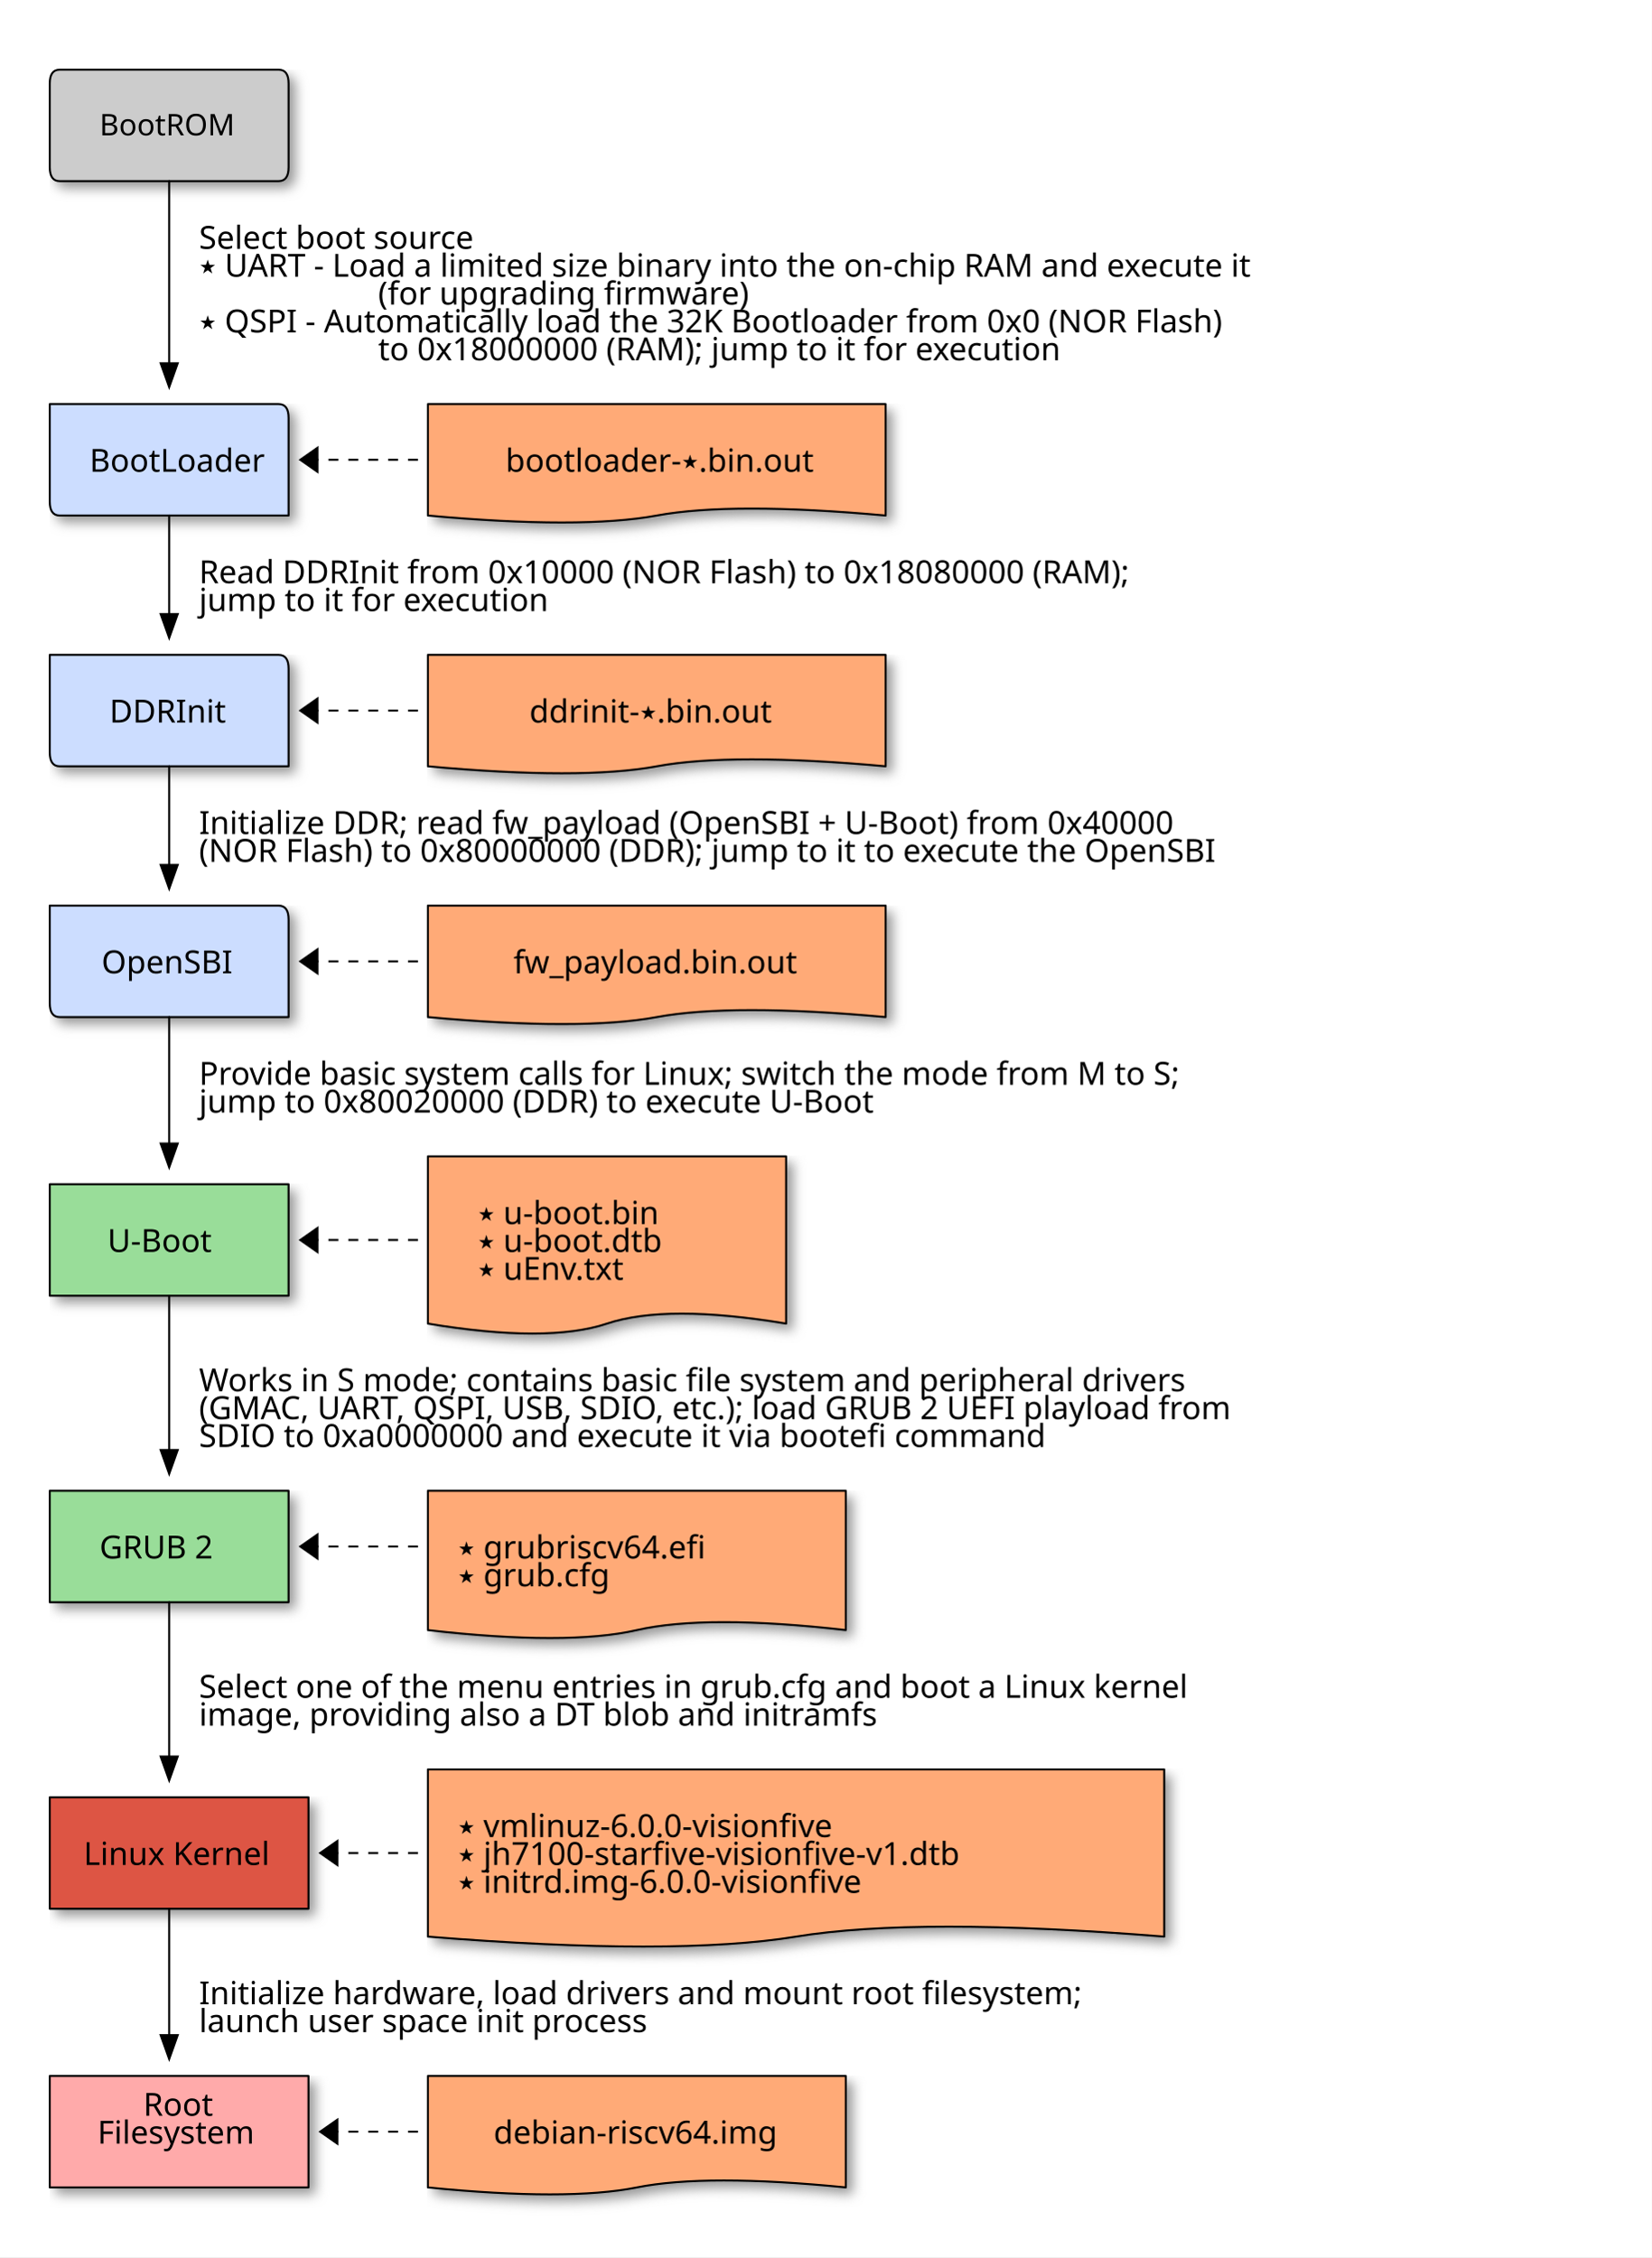
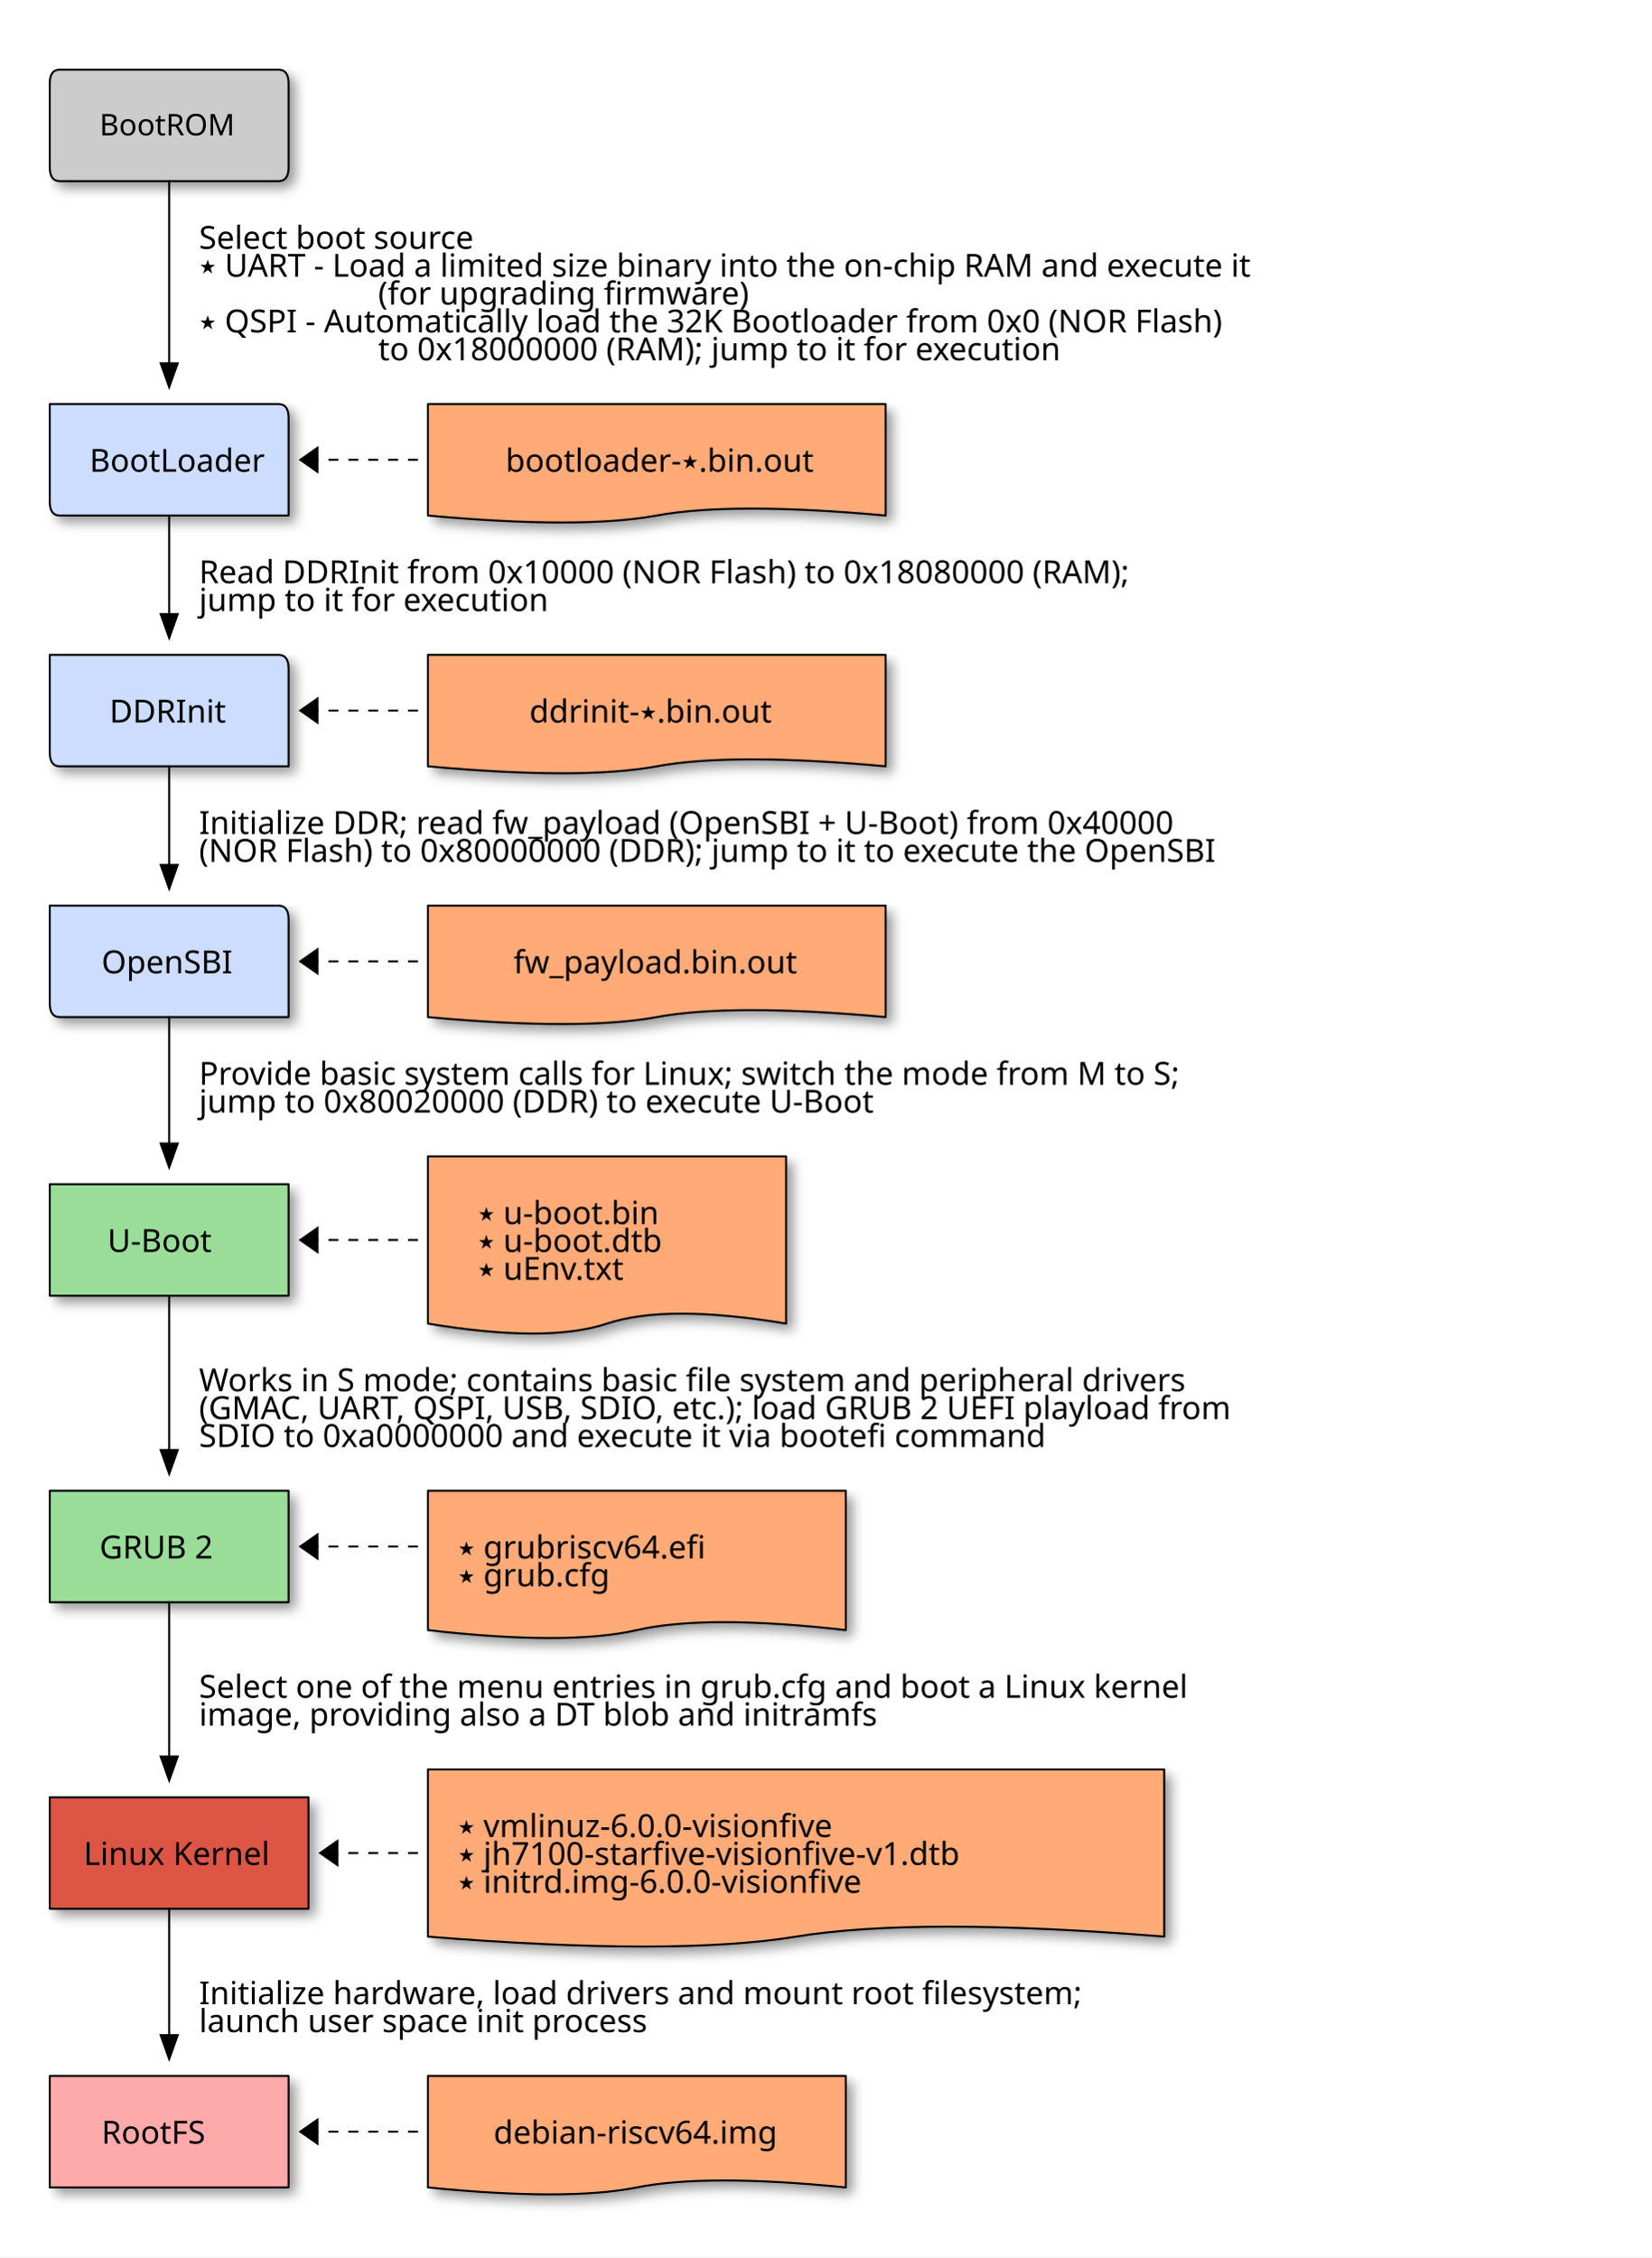
<svg xmlns="http://www.w3.org/2000/svg" width="830" height="1134" version="1.0" shape-rendering="geometricPrecision">
  <defs>
    <style type="text/css">@font-face {
  font-family: sans-serif;
}</style>
    <filter id="shadowBlur" x="0" y="0" width="200%" height="200%">
      <feOffset in="SourceGraphic" dx="3" dy="3" result="offOut" />
      <feGaussianBlur in="offOut" stdDeviation="3" />
    </filter>
  </defs>
  <g stroke-width="1" stroke-linecap="square" stroke-linejoin="round">
    <rect x="0" y="0" width="830" height="1134" style="fill: #ffffff" />
    <path stroke="#969696" fill="#969696" filter="url(#shadowBlur)" d="M215.0 889.0 L585.0 889.0 L585.0 973.0 Q461.0 963.0 400.0 973.0 Q339.0 983.0 215.0 973.0 z" />
    <path stroke="#969696" fill="#969696" filter="url(#shadowBlur)" d="M215.0 581.0 L395.0 581.0 L395.0 665.0 Q335.0 655.0 305.0 665.0 Q275.0 675.0 215.0 665.0 z" />
    <path stroke="#969696" fill="#969696" filter="url(#shadowBlur)" d="M215.0 749.0 L425.0 749.0 L425.0 819.0 Q355.0 811.0 320.0 819.0 Q285.0 827.0 215.0 819.0 z" />
    <path stroke="#969696" fill="#969696" filter="url(#shadowBlur)" d="M215.0 203.0 L445.0 203.0 L445.0 259.0 Q368.0 252.0 330.0 259.0 Q292.0 266.0 215.0 259.0 z" />
    <path stroke="#969696" fill="#969696" filter="url(#shadowBlur)" d="M215.0 329.0 L445.0 329.0 L445.0 385.0 Q368.0 378.0 330.0 385.0 Q292.0 392.0 215.0 385.0 z" />
    <path stroke="#969696" fill="#969696" filter="url(#shadowBlur)" d="M215.0 455.0 L445.0 455.0 L445.0 511.0 Q368.0 504.0 330.0 511.0 Q292.0 518.0 215.0 511.0 z" />
    <path stroke="#969696" fill="#969696" filter="url(#shadowBlur)" d="M215.0 1043.0 L425.0 1043.0 L425.0 1099.0 Q355.0 1092.0 320.0 1099.0 Q285.0 1106.0 215.0 1099.0 z" />
    <path stroke="#969696" fill="#969696" filter="url(#shadowBlur)" d="M25.0 903.0 L155.0 903.0 L155.0 959.0 L25.0 959.0 z" />
-     <path stroke="#969696" fill="#969696" filter="url(#shadowBlur)" d="M25.0 1043.0 L155.0 1043.0 L155.0 1099.0 L25.0 1099.0 z" />
    <path stroke="#969696" fill="#969696" filter="url(#shadowBlur)" d="M25.0 42.0 Q25.0 35.0 30.0 35.0 L140.0 35.0 Q145.0 35.0 145.0 42.0 L145.0 84.0 L145.0 84.0 Q145.0 91.0 140.0 91.0 L30.0 91.0 L30.0 91.0 Q25.0 91.0 25.0 84.0 L25.0 42.0 z" />
    <path stroke="#969696" fill="#969696" filter="url(#shadowBlur)" d="M25.0 203.0 L140.0 203.0 Q145.0 203.0 145.0 210.0 L145.0 259.0 L145.0 259.0 L30.0 259.0 Q25.0 259.0 25.0 252.0 L25.0 203.0 z" />
    <path stroke="#969696" fill="#969696" filter="url(#shadowBlur)" d="M25.0 329.0 L140.0 329.0 Q145.0 329.0 145.0 336.0 L145.0 385.0 L145.0 385.0 L30.0 385.0 Q25.0 385.0 25.0 378.0 L25.0 329.0 z" />
    <path stroke="#969696" fill="#969696" filter="url(#shadowBlur)" d="M25.0 455.0 L140.0 455.0 Q145.0 455.0 145.0 462.0 L145.0 511.0 L145.0 511.0 L30.0 511.0 Q25.0 511.0 25.0 504.0 L25.0 455.0 z" />
    <path stroke="#969696" fill="#969696" filter="url(#shadowBlur)" d="M25.0 595.0 L145.0 595.0 L145.0 651.0 L25.0 651.0 z" />
    <path stroke="#969696" fill="#969696" filter="url(#shadowBlur)" d="M25.0 749.0 L145.0 749.0 L145.0 805.0 L25.0 805.0 z" />
+     <path stroke="#969696" fill="#969696" filter="url(#shadowBlur)" d="M25.0 1043.0 L145.0 1043.0 L145.0 1099.0 L25.0 1099.0 z" />
    <path stroke="#000000" stroke-width="1.0" stroke-linecap="round" stroke-linejoin="round" fill="#ffaa77" d="M215.0 889.0 L585.0 889.0 L585.0 973.0 Q461.0 963.0 400.0 973.0 Q339.0 983.0 215.0 973.0 z" />
    <path stroke="#000000" stroke-width="1.0" stroke-linecap="round" stroke-linejoin="round" fill="#ffaa77" d="M215.0 581.0 L395.0 581.0 L395.0 665.0 Q335.0 655.0 305.0 665.0 Q275.0 675.0 215.0 665.0 z" />
    <path stroke="#000000" stroke-width="1.0" stroke-linecap="round" stroke-linejoin="round" fill="#ffaa77" d="M215.0 749.0 L425.0 749.0 L425.0 819.0 Q355.0 811.0 320.0 819.0 Q285.0 827.0 215.0 819.0 z" />
    <path stroke="#000000" stroke-width="1.0" stroke-linecap="round" stroke-linejoin="round" fill="#ffaa77" d="M215.0 203.0 L445.0 203.0 L445.0 259.0 Q368.0 252.0 330.0 259.0 Q292.0 266.0 215.0 259.0 z" />
    <path stroke="#000000" stroke-width="1.0" stroke-linecap="round" stroke-linejoin="round" fill="#ffaa77" d="M215.0 329.0 L445.0 329.0 L445.0 385.0 Q368.0 378.0 330.0 385.0 Q292.0 392.0 215.0 385.0 z" />
    <path stroke="#000000" stroke-width="1.0" stroke-linecap="round" stroke-linejoin="round" fill="#ffaa77" d="M215.0 455.0 L445.0 455.0 L445.0 511.0 Q368.0 504.0 330.0 511.0 Q292.0 518.0 215.0 511.0 z" />
    <path stroke="#000000" stroke-width="1.0" stroke-linecap="round" stroke-linejoin="round" fill="#ffaa77" d="M215.0 1043.0 L425.0 1043.0 L425.0 1099.0 Q355.0 1092.0 320.0 1099.0 Q285.0 1106.0 215.0 1099.0 z" />
    <path stroke="#000000" stroke-width="1.0" stroke-linecap="round" stroke-linejoin="round" fill="#dd5544" d="M25.0 903.0 L155.0 903.0 L155.0 959.0 L25.0 959.0 z" />
-     <path stroke="#000000" stroke-width="1.0" stroke-linecap="round" stroke-linejoin="round" fill="#ffaaaa" d="M25.0 1043.0 L155.0 1043.0 L155.0 1099.0 L25.0 1099.0 z" />
    <path stroke="#000000" stroke-width="1.0" stroke-linecap="round" stroke-linejoin="round" fill="#cccccc" d="M25.0 42.0 Q25.0 35.0 30.0 35.0 L140.0 35.0 Q145.0 35.0 145.0 42.0 L145.0 84.0 L145.0 84.0 Q145.0 91.0 140.0 91.0 L30.0 91.0 L30.0 91.0 Q25.0 91.0 25.0 84.0 L25.0 42.0 z" />
    <path stroke="#000000" stroke-width="1.0" stroke-linecap="round" stroke-linejoin="round" fill="#ccddff" d="M25.0 203.0 L140.0 203.0 Q145.0 203.0 145.0 210.0 L145.0 259.0 L145.0 259.0 L30.0 259.0 Q25.0 259.0 25.0 252.0 L25.0 203.0 z" />
    <path stroke="#000000" stroke-width="1.0" stroke-linecap="round" stroke-linejoin="round" fill="#ccddff" d="M25.0 329.0 L140.0 329.0 Q145.0 329.0 145.0 336.0 L145.0 385.0 L145.0 385.0 L30.0 385.0 Q25.0 385.0 25.0 378.0 L25.0 329.0 z" />
    <path stroke="#000000" stroke-width="1.0" stroke-linecap="round" stroke-linejoin="round" fill="#ccddff" d="M25.0 455.0 L140.0 455.0 Q145.0 455.0 145.0 462.0 L145.0 511.0 L145.0 511.0 L30.0 511.0 Q25.0 511.0 25.0 504.0 L25.0 455.0 z" />
    <path stroke="#000000" stroke-width="1.0" stroke-linecap="round" stroke-linejoin="round" fill="#99dd99" d="M25.0 595.0 L145.0 595.0 L145.0 651.0 L25.0 651.0 z" />
    <path stroke="#000000" stroke-width="1.0" stroke-linecap="round" stroke-linejoin="round" fill="#99dd99" d="M25.0 749.0 L145.0 749.0 L145.0 805.0 L25.0 805.0 z" />
+     <path stroke="#000000" stroke-width="1.0" stroke-linecap="round" stroke-linejoin="round" fill="#ffaaaa" d="M25.0 1043.0 L145.0 1043.0 L145.0 1099.0 L25.0 1099.0 z" />
    <path stroke="none" stroke-width="1.0" stroke-linecap="round" stroke-linejoin="round" fill="#000000" d="M80.0 182.0 L85.0 196.0 L90.0 182.0 z" />
    <path stroke="none" stroke-width="1.0" stroke-linecap="round" stroke-linejoin="round" fill="#000000" d="M160.0 224.0 L150.0 231.0 L160.0 238.0 z" />
    <path stroke="none" stroke-width="1.0" stroke-linecap="round" stroke-linejoin="round" fill="#000000" d="M80.0 308.0 L85.0 322.0 L90.0 308.0 z" />
    <path stroke="none" stroke-width="1.0" stroke-linecap="round" stroke-linejoin="round" fill="#000000" d="M160.0 350.0 L150.0 357.0 L160.0 364.0 z" />
    <path stroke="none" stroke-width="1.0" stroke-linecap="round" stroke-linejoin="round" fill="#000000" d="M80.0 434.0 L85.0 448.0 L90.0 434.0 z" />
    <path stroke="none" stroke-width="1.0" stroke-linecap="round" stroke-linejoin="round" fill="#000000" d="M160.0 476.0 L150.0 483.0 L160.0 490.0 z" />
    <path stroke="none" stroke-width="1.0" stroke-linecap="round" stroke-linejoin="round" fill="#000000" d="M80.0 574.0 L85.0 588.0 L90.0 574.0 z" />
    <path stroke="none" stroke-width="1.0" stroke-linecap="round" stroke-linejoin="round" fill="#000000" d="M160.0 616.0 L150.0 623.0 L160.0 630.0 z" />
    <path stroke="none" stroke-width="1.0" stroke-linecap="round" stroke-linejoin="round" fill="#000000" d="M80.0 728.0 L85.0 742.0 L90.0 728.0 z" />
    <path stroke="none" stroke-width="1.0" stroke-linecap="round" stroke-linejoin="round" fill="#000000" d="M160.0 770.0 L150.0 777.0 L160.0 784.0 z" />
    <path stroke="none" stroke-width="1.0" stroke-linecap="round" stroke-linejoin="round" fill="#000000" d="M80.0 882.0 L85.0 896.0 L90.0 882.0 z" />
    <path stroke="none" stroke-width="1.0" stroke-linecap="round" stroke-linejoin="round" fill="#000000" d="M170.0 924.0 L160.0 931.0 L170.0 938.0 z" />
    <path stroke="none" stroke-width="1.0" stroke-linecap="round" stroke-linejoin="round" fill="#000000" d="M80.0 1022.0 L85.0 1036.0 L90.0 1022.0 z" />
-     <path stroke="none" stroke-width="1.0" stroke-linecap="round" stroke-linejoin="round" fill="#000000" d="M170.0 1064.0 L160.0 1071.0 L170.0 1078.0 z" />
+     <path stroke="none" stroke-width="1.0" stroke-linecap="round" stroke-linejoin="round" fill="#000000" d="M160.0 1064.0 L150.0 1071.0 L160.0 1078.0 z" />
    <path stroke="#000000" stroke-width="1.0" stroke-linecap="round" stroke-linejoin="round" fill="none" d="M85.0 91.0 L85.0 189.0 " />
    <path stroke="#000000" stroke-width="1.0" stroke-linecap="round" stroke-linejoin="round" fill="none" d="M85.0 259.0 L85.0 315.0 " />
    <path stroke="#000000" stroke-width="1.0" stroke-dasharray="5.0,5.0" stroke-miterlimit="0" stroke-linecap="butt" stroke-linejoin="round" fill="none" d="M155.0 231.0 L215.0 231.0 " />
    <path stroke="#000000" stroke-width="1.0" stroke-linecap="round" stroke-linejoin="round" fill="none" d="M85.0 385.0 L85.0 441.0 " />
    <path stroke="#000000" stroke-width="1.0" stroke-dasharray="5.0,5.0" stroke-miterlimit="0" stroke-linecap="butt" stroke-linejoin="round" fill="none" d="M155.0 357.0 L215.0 357.0 " />
    <path stroke="#000000" stroke-width="1.0" stroke-linecap="round" stroke-linejoin="round" fill="none" d="M85.0 511.0 L85.0 581.0 " />
    <path stroke="#000000" stroke-width="1.0" stroke-dasharray="5.0,5.0" stroke-miterlimit="0" stroke-linecap="butt" stroke-linejoin="round" fill="none" d="M155.0 483.0 L215.0 483.0 " />
    <path stroke="#000000" stroke-width="1.0" stroke-dasharray="5.0,5.0" stroke-miterlimit="0" stroke-linecap="butt" stroke-linejoin="round" fill="none" d="M155.0 623.0 L215.0 623.0 " />
    <path stroke="#000000" stroke-width="1.0" stroke-linecap="round" stroke-linejoin="round" fill="none" d="M85.0 651.0 L85.0 735.0 " />
    <path stroke="#000000" stroke-width="1.0" stroke-linecap="round" stroke-linejoin="round" fill="none" d="M85.0 805.0 L85.0 889.0 " />
    <path stroke="#000000" stroke-width="1.0" stroke-dasharray="5.0,5.0" stroke-miterlimit="0" stroke-linecap="butt" stroke-linejoin="round" fill="none" d="M155.0 777.0 L215.0 777.0 " />
    <path stroke="#000000" stroke-width="1.0" stroke-dasharray="5.0,5.0" stroke-miterlimit="0" stroke-linecap="butt" stroke-linejoin="round" fill="none" d="M165.0 931.0 L215.0 931.0 " />
    <path stroke="#000000" stroke-width="1.0" stroke-linecap="round" stroke-linejoin="round" fill="none" d="M85.0 959.0 L85.0 1029.0 " />
-     <path stroke="#000000" stroke-width="1.0" stroke-dasharray="5.0,5.0" stroke-miterlimit="0" stroke-linecap="butt" stroke-linejoin="round" fill="none" d="M165.0 1071.0 L215.0 1071.0 " />
+     <path stroke="#000000" stroke-width="1.0" stroke-dasharray="5.0,5.0" stroke-miterlimit="0" stroke-linecap="butt" stroke-linejoin="round" fill="none" d="M155.0 1071.0 L215.0 1071.0 " />
    <text x="50" y="68" font-family="sans-serif" font-size="15" stroke="none" fill="#000000">BootROM</text>
    <text x="100" y="125" font-family="sans-serif" font-size="16" stroke="none" fill="#000000">Select boot source</text>
    <text x="100" y="139" font-family="sans-serif" font-size="16" stroke="none" fill="#000000">٭ UART ‑ Load a limited size binary into the on‑chip RAM and execute it</text>
    <text x="190" y="153" font-family="sans-serif" font-size="16" stroke="none" fill="#000000">(for upgrading firmware)</text>
    <text x="100" y="167" font-family="sans-serif" font-size="16" stroke="none" fill="#000000">٭ QSPI ‑ Automatically load the 32K Bootloader from 0x0 (NOR Flash)</text>
    <text x="190" y="181" font-family="sans-serif" font-size="16" stroke="none" fill="#000000">to 0x18000000 (RAM); jump to it for execution</text>
    <text x="45" y="237" font-family="sans-serif" font-size="16" stroke="none" fill="#000000">BootLoader</text>
    <text x="254" y="237" font-family="sans-serif" font-size="16" stroke="none" fill="#000000">bootloader‑٭.bin.out</text>
    <text x="100" y="293" font-family="sans-serif" font-size="16" stroke="none" fill="#000000">Read DDRInit from 0x10000 (NOR Flash) to 0x18080000 (RAM);</text>
    <text x="100" y="307" font-family="sans-serif" font-size="16" stroke="none" fill="#000000">jump to it for execution</text>
    <text x="55" y="363" font-family="sans-serif" font-size="16" stroke="none" fill="#000000">DDRInit</text>
    <text x="266" y="363" font-family="sans-serif" font-size="16" stroke="none" fill="#000000">ddrinit‑٭.bin.out</text>
    <text x="100" y="419" font-family="sans-serif" font-size="16" stroke="none" fill="#000000">Initialize DDR; read fw_payload (OpenSBI + U‑Boot) from 0x40000</text>
    <text x="100" y="433" font-family="sans-serif" font-size="16" stroke="none" fill="#000000">(NOR Flash) to 0x80000000 (DDR); jump to it to execute the OpenSBI</text>
    <text x="51" y="489" font-family="sans-serif" font-size="16" stroke="none" fill="#000000">OpenSBI</text>
    <text x="258" y="489" font-family="sans-serif" font-size="16" stroke="none" fill="#000000">fw_payload.bin.out</text>
    <text x="100" y="545" font-family="sans-serif" font-size="16" stroke="none" fill="#000000">Provide basic system calls for Linux; switch the mode from M to S;</text>
    <text x="100" y="559" font-family="sans-serif" font-size="16" stroke="none" fill="#000000">jump to 0x80020000 (DDR) to execute U‑Boot</text>
    <text x="240" y="615" font-family="sans-serif" font-size="16" stroke="none" fill="#000000">٭ u‑boot.bin</text>
    <text x="240" y="629" font-family="sans-serif" font-size="16" stroke="none" fill="#000000">٭ u‑boot.dtb</text>
    <text x="240" y="643" font-family="sans-serif" font-size="16" stroke="none" fill="#000000">٭ uEnv.txt</text>
    <text x="54" y="629" font-family="sans-serif" font-size="16" stroke="none" fill="#000000">U‑Boot</text>
    <text x="100" y="699" font-family="sans-serif" font-size="16" stroke="none" fill="#000000">Works in S mode; contains basic file system and peripheral drivers</text>
    <text x="100" y="713" font-family="sans-serif" font-size="16" stroke="none" fill="#000000">(GMAC, UART, QSPI, USB, SDIO, etc.); load GRUB 2 UEFI playload from</text>
    <text x="100" y="727" font-family="sans-serif" font-size="16" stroke="none" fill="#000000">SDIO to 0xa0000000 and execute it via bootefi command</text>
    <text x="50" y="783" font-family="sans-serif" font-size="16" stroke="none" fill="#000000">GRUB 2</text>
    <text x="230" y="783" font-family="sans-serif" font-size="16" stroke="none" fill="#000000">٭ grubriscv64.efi</text>
    <text x="230" y="797" font-family="sans-serif" font-size="16" stroke="none" fill="#000000">٭ grub.cfg</text>
    <text x="100" y="853" font-family="sans-serif" font-size="16" stroke="none" fill="#000000">Select one of the menu entries in grub.cfg and boot a Linux kernel</text>
    <text x="100" y="867" font-family="sans-serif" font-size="16" stroke="none" fill="#000000">image, providing also a DT blob and initramfs</text>
    <text x="230" y="923" font-family="sans-serif" font-size="16" stroke="none" fill="#000000">٭ vmlinuz‑6.0.0‑visionfive</text>
    <text x="230" y="937" font-family="sans-serif" font-size="16" stroke="none" fill="#000000">٭ jh7100‑starfive‑visionfive‑v1.dtb</text>
    <text x="230" y="951" font-family="sans-serif" font-size="16" stroke="none" fill="#000000">٭ initrd.img‑6.0.0‑visionfive</text>
    <text x="42" y="937" font-family="sans-serif" font-size="16" stroke="none" fill="#000000">Linux Kernel</text>
    <text x="100" y="1007" font-family="sans-serif" font-size="16" stroke="none" fill="#000000">Initialize hardware, load drivers and mount root filesystem;</text>
    <text x="100" y="1021" font-family="sans-serif" font-size="16" stroke="none" fill="#000000">launch user space init process</text>
-     <text x="72" y="1063" font-family="sans-serif" font-size="16" stroke="none" fill="#000000">Root</text>
-     <text x="49" y="1077" font-family="sans-serif" font-size="16" stroke="none" fill="#000000">Filesystem</text>
+     <text x="51" y="1077" font-family="sans-serif" font-size="16" stroke="none" fill="#000000">RootFS</text>
    <text x="248" y="1077" font-family="sans-serif" font-size="16" stroke="none" fill="#000000">debian‑riscv64.img</text>
  </g>
</svg>
